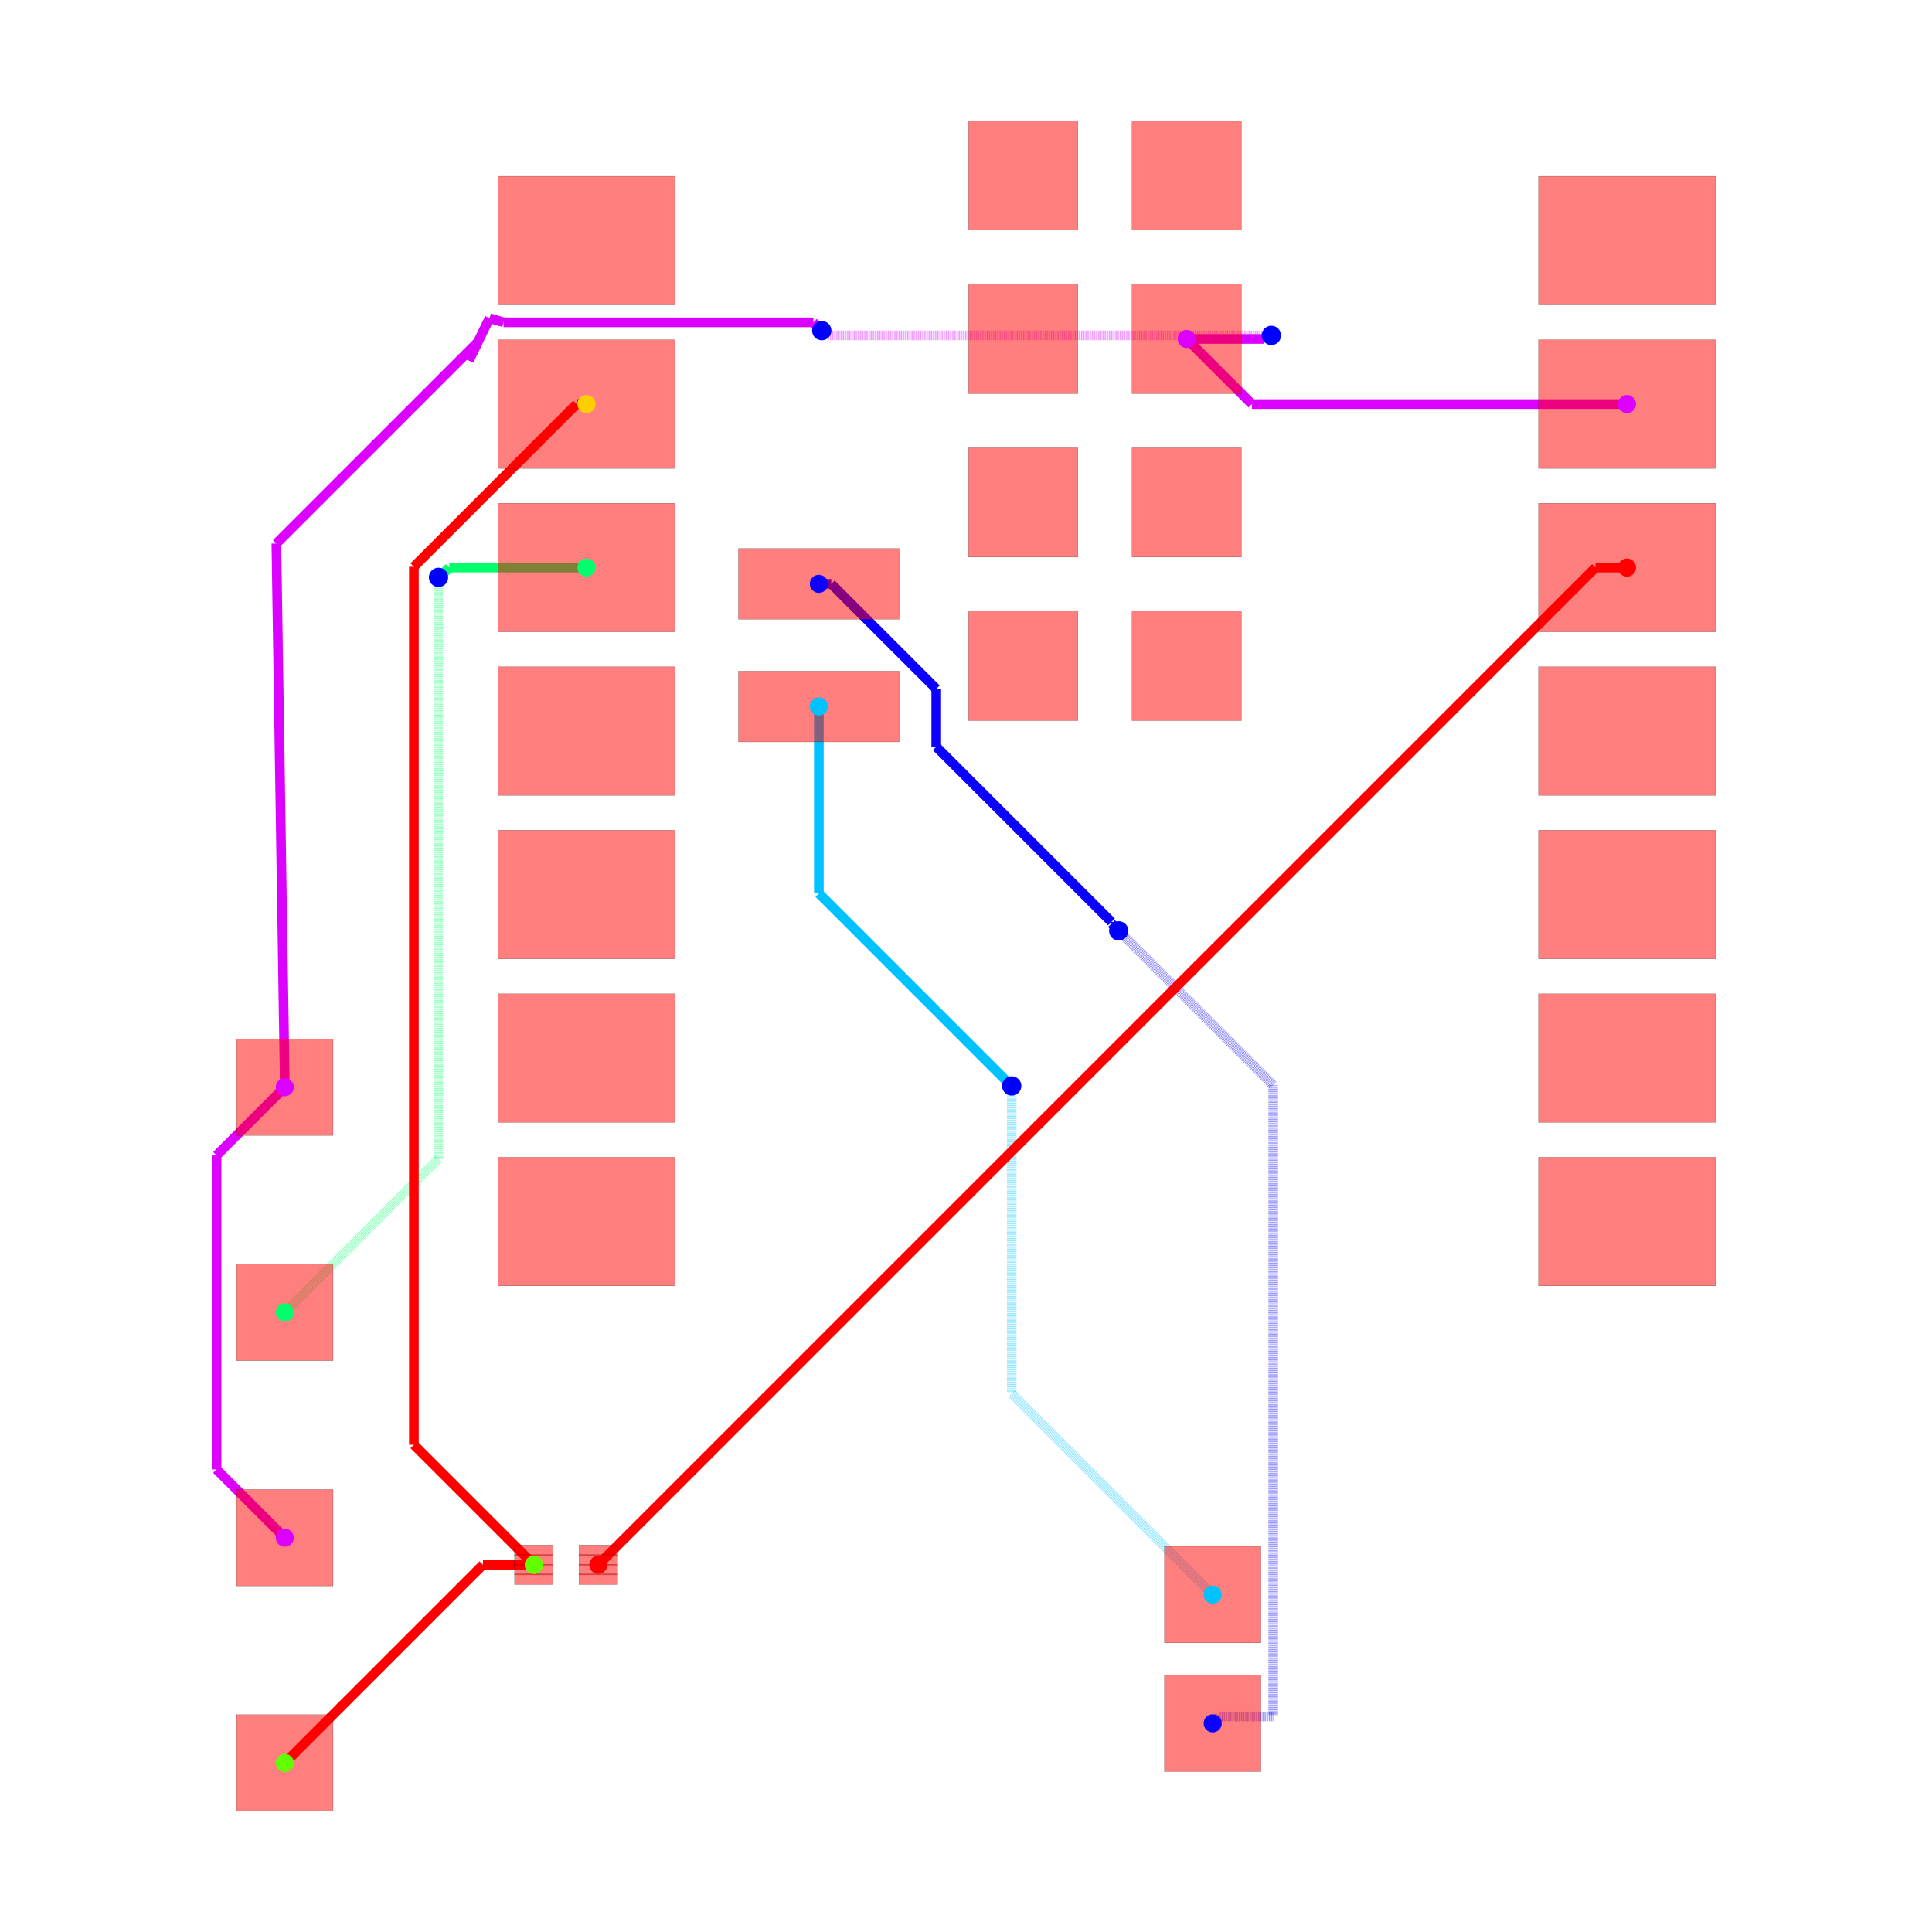
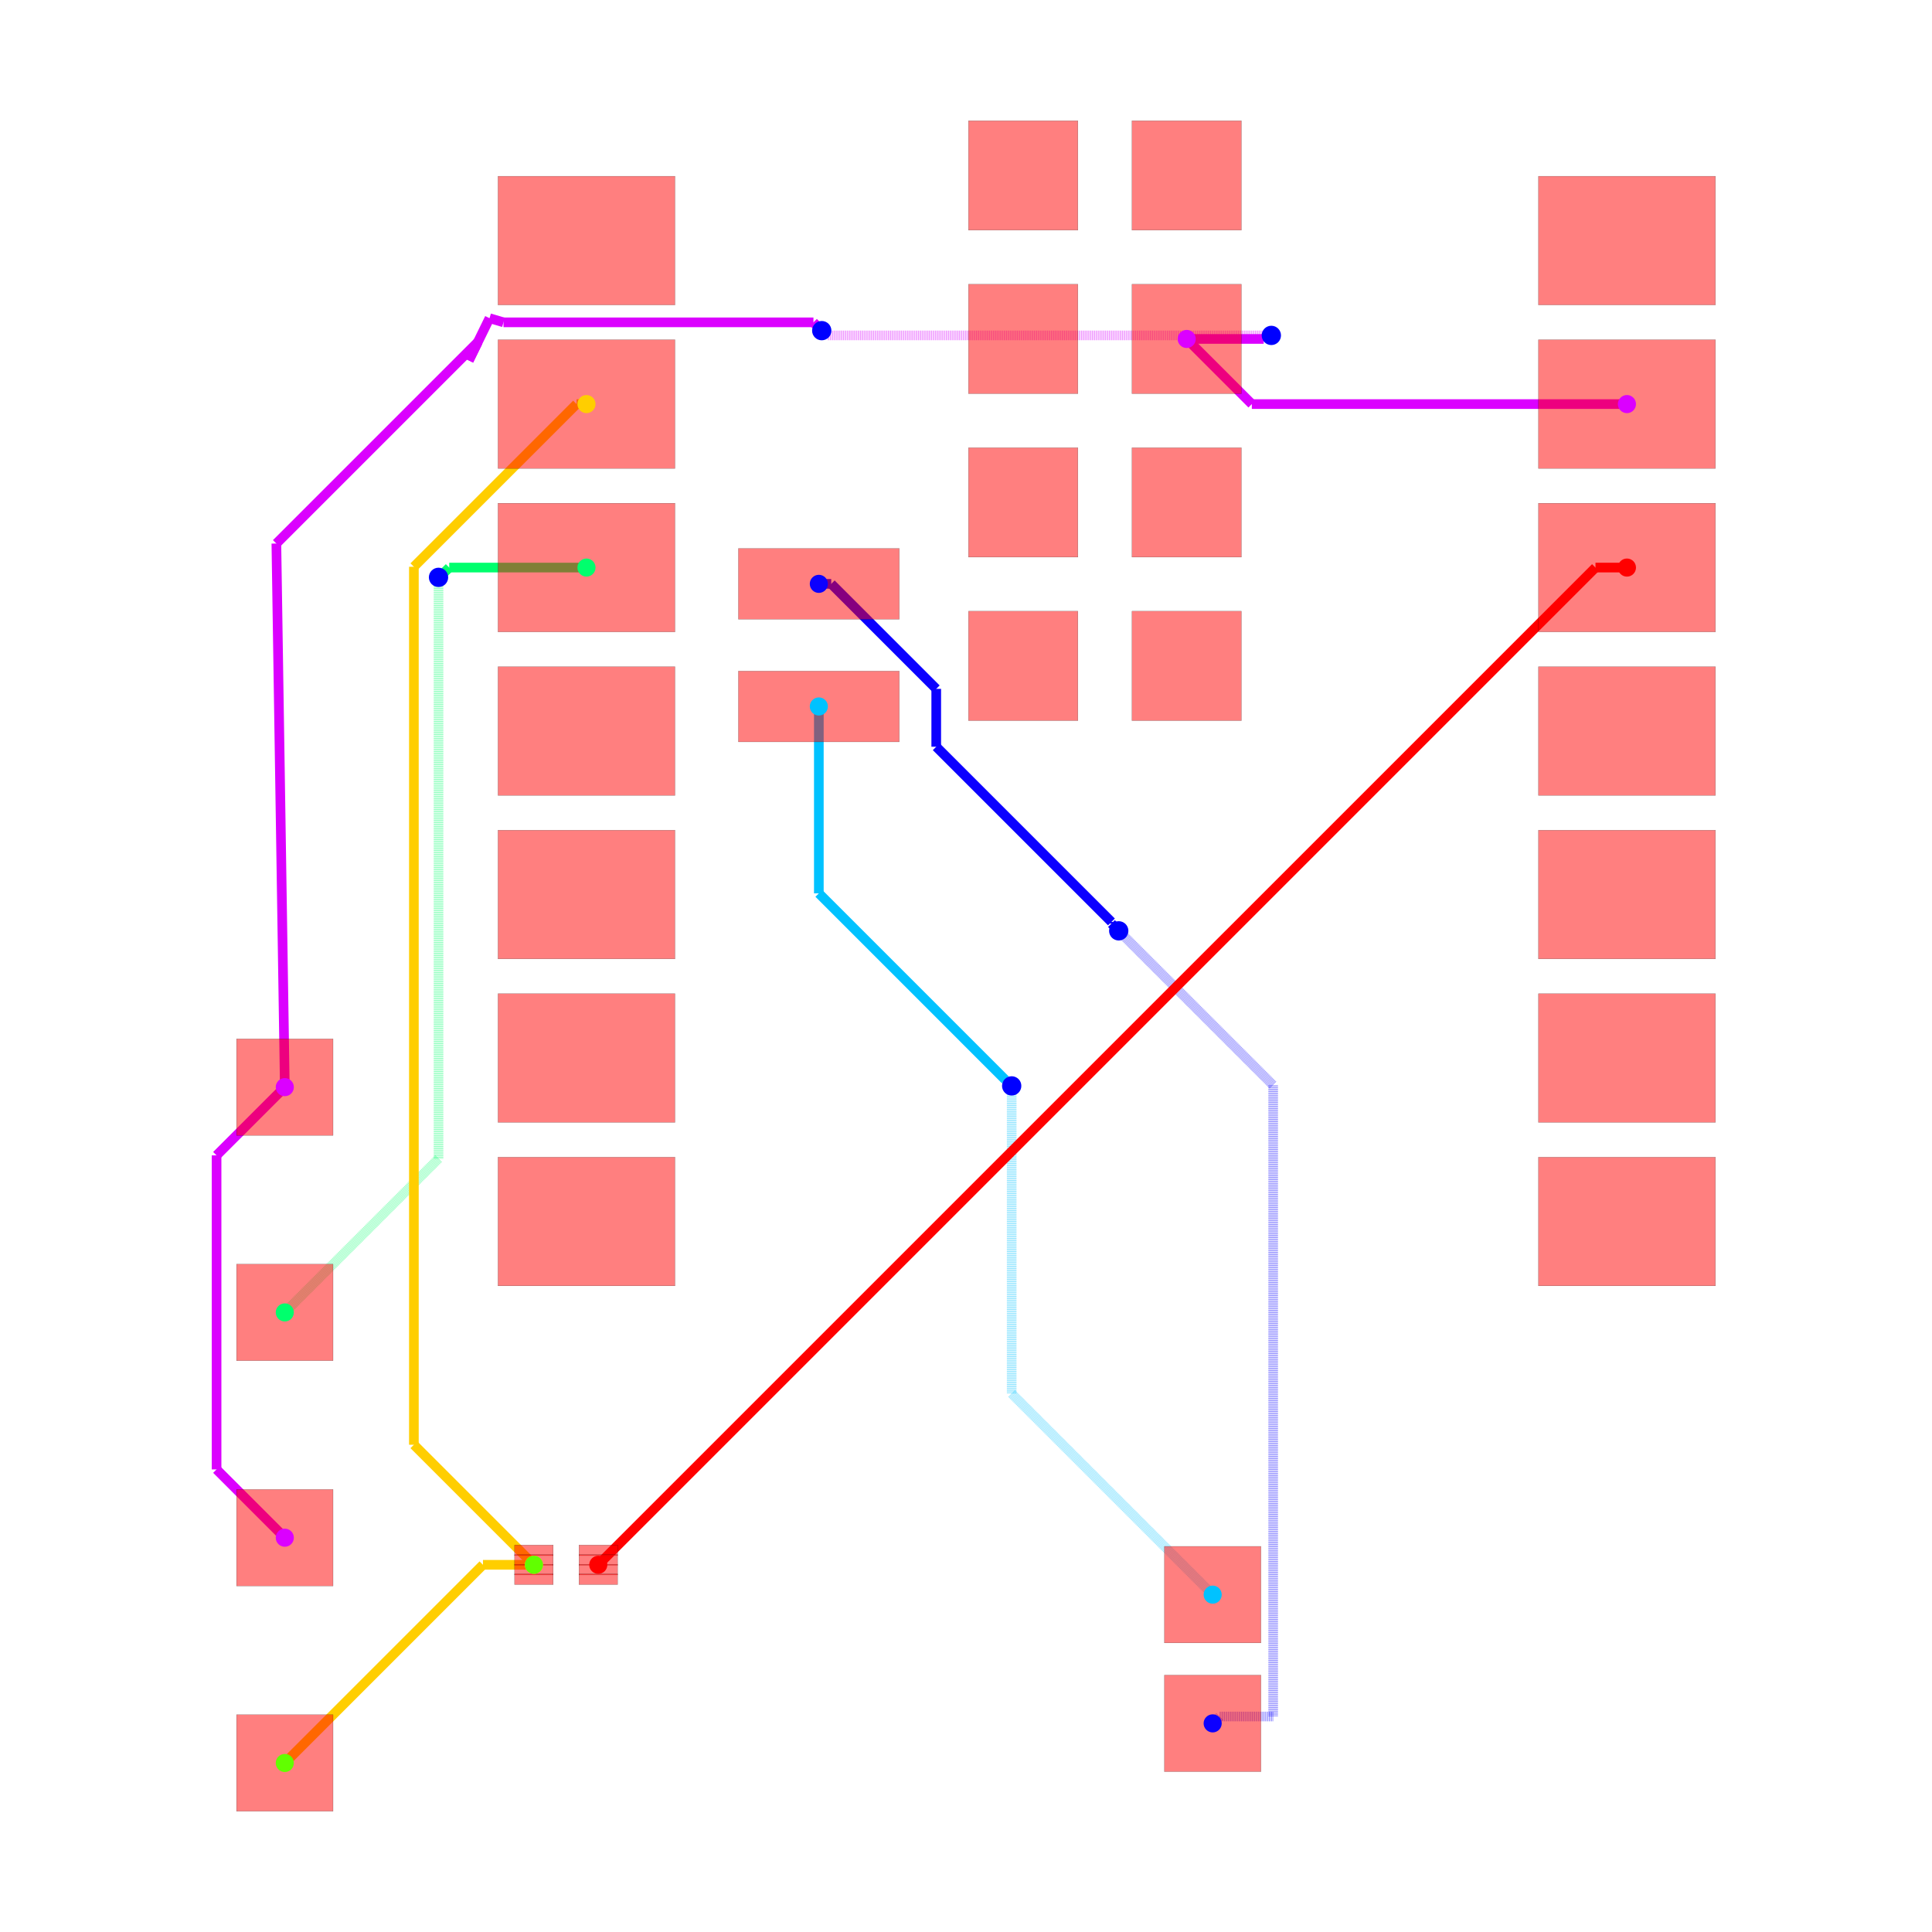
<svg xmlns="http://www.w3.org/2000/svg" width="640" height="640" viewBox="0 0 640 640">
  <rect width="100%" height="100%" fill="white" />
  <g>
    <polyline data-points="10.124772,9.533000000000001 4.296999999999999,9.533000000000001" data-type="line" data-label="" points="538.943,133.858 414.686,133.858" fill="none" stroke="hsl(291.429, 100%, 50%)" stroke-width="3.198" />
  </g>
  <g>
    <polyline data-points="4.296999999999999,9.533000000000001 3.285,10.545" data-type="line" data-label="" points="414.686,133.858 393.108,112.28" fill="none" stroke="hsl(291.429, 100%, 50%)" stroke-width="3.198" />
  </g>
  <g>
    <polyline data-points="-10.727385294299685,-1.079453643315949 -11.787451990270933,-2.1395203392871966" data-type="line" data-label="" points="94.342,360.132 71.74,382.734" fill="none" stroke="hsl(291.429, 100%, 50%)" stroke-width="3.198" />
  </g>
  <g>
    <polyline data-points="-11.787451990270933,-2.1395203392871966 -11.787451990270933,-7.018548009729069" data-type="line" data-label="" points="71.74,382.734 71.74,486.763" fill="none" stroke="hsl(291.429, 100%, 50%)" stroke-width="3.198" />
  </g>
  <g>
    <polyline data-points="-11.787451990270933,-7.018548009729069 -10.727,-8.079" data-type="line" data-label="" points="71.74,486.763 94.35,509.374" fill="none" stroke="hsl(291.429, 100%, 50%)" stroke-width="3.198" />
  </g>
  <g>
    <polyline data-points="3.2847720000000002,10.545 4.481425856792763,10.545" data-type="line" data-label="" points="393.103,112.28 418.618,112.28" fill="none" stroke="hsl(291.429, 100%, 50%)" stroke-width="3.198" />
  </g>
  <g>
    <polyline data-points="4.481425856792763,10.545 4.519004334925215,10.582578478132453" data-type="line" data-label="" points="418.618,112.28 419.419,111.479" fill="none" stroke="hsl(291.429, 100%, 50%)" stroke-width="3.198" />
  </g>
  <g>
    <polyline data-points="4.519004334925215,10.582578478132453 4.582578478132453,10.582578478132453" data-type="line" data-label="" points="419.419,111.479 420.775,111.479" fill="none" stroke="hsl(291.429, 100%, 50%)" stroke-width="3.198" />
  </g>
  <g>
    <polyline data-points="4.582578478132453,10.582578478132453 4.6,10.6" data-type="line" data-label="" points="420.775,111.479 421.146,111.108" fill="none" stroke="hsl(291.429, 100%, 50%)" stroke-width="3.198" />
  </g>
  <g>
    <polyline data-points="4.6,10.6 -2.2960519574944667,10.6" data-type="line" data-label="" points="421.146,111.108 274.111,111.108" fill="none" stroke="rgba(217,0,255,0.5)" stroke-width="3.198" stroke-dasharray="0.2 0.2" />
  </g>
  <g>
    <polyline data-points="-2.2960519574944667,10.6 -2.368778692030992,10.672726734536525" data-type="line" data-label="" points="274.111,111.108 272.561,109.557" fill="none" stroke="rgba(217,0,255,0.5)" stroke-width="3.198" stroke-dasharray="0.2 0.2" />
  </g>
  <g>
    <polyline data-points="-2.368778692030992,10.672726734536525 -2.383726734536525,10.672726734536525" data-type="line" data-label="" points="272.561,109.557 272.242,109.557" fill="none" stroke="rgba(217,0,255,0.5)" stroke-width="3.198" stroke-dasharray="0.2 0.2" />
  </g>
  <g>
    <polyline data-points="-2.383726734536525,10.672726734536525 -2.385,10.674" data-type="line" data-label="" points="272.242,109.557 272.215,109.53" fill="none" stroke="rgba(217,0,255,0.5)" stroke-width="3.198" stroke-dasharray="0.2 0.2" />
  </g>
  <g>
    <polyline data-points="-2.385,10.674 -2.514000000000001,10.803" data-type="line" data-label="" points="272.215,109.53 269.464,106.779" fill="none" stroke="hsl(291.429, 100%, 50%)" stroke-width="3.198" />
  </g>
  <g>
    <polyline data-points="-2.514000000000001,10.803 -7.329476243820216,10.803" data-type="line" data-label="" points="269.464,106.779 166.791,106.779" fill="none" stroke="hsl(291.429, 100%, 50%)" stroke-width="3.198" />
  </g>
  <g>
    <polyline data-points="-7.329476243820216,10.803 -7.546565191142769,10.867323638764677" data-type="line" data-label="" points="166.791,106.779 162.162,105.408" fill="none" stroke="hsl(291.429, 100%, 50%)" stroke-width="3.198" />
  </g>
  <g>
    <polyline data-points="-7.546565191142769,10.867323638764677 -7.8683371911427695,10.210323638764677" data-type="line" data-label="" points="162.162,105.408 155.301,119.416" fill="none" stroke="hsl(291.429, 100%, 50%)" stroke-width="3.198" />
  </g>
  <g>
    <polyline data-points="-7.8683371911427695,10.210323638764677 -7.727914209371706,10.497041871002377" data-type="line" data-label="" points="155.301,119.416 158.295,113.303" fill="none" stroke="hsl(291.429, 100%, 50%)" stroke-width="3.198" />
  </g>
  <g>
    <polyline data-points="-7.727914209371706,10.497041871002377 -10.85833719114277,7.3666188892313125" data-type="line" data-label="" points="158.295,113.303 91.55,180.048" fill="none" stroke="hsl(291.429, 100%, 50%)" stroke-width="3.198" />
  </g>
  <g>
    <polyline data-points="-10.85833719114277,7.3666188892313125 -10.727,-1.079" data-type="line" data-label="" points="91.55,180.048 94.35,360.122" fill="none" stroke="hsl(291.429, 100%, 50%)" stroke-width="3.198" />
  </g>
  <g>
    <polyline data-points="-2.4302279999999996,6.74 -2.2375657284243284,6.74" data-type="line" data-label="" points="271.251,193.409 275.358,193.409" fill="none" stroke="hsl(242.857, 100%, 50%)" stroke-width="3.198" />
  </g>
  <g>
    <polyline data-points="-2.2375657284243284,6.74 -0.606222467974057,5.108656739549729" data-type="line" data-label="" points="275.358,193.409 310.141,228.192" fill="none" stroke="hsl(242.857, 100%, 50%)" stroke-width="3.198" />
  </g>
  <g>
    <polyline data-points="-0.606222467974057,5.108656739549729 -0.606222467974057,4.209513896801447" data-type="line" data-label="" points="310.141,228.192 310.141,247.363" fill="none" stroke="hsl(242.857, 100%, 50%)" stroke-width="3.198" />
  </g>
  <g>
    <polyline data-points="-0.606222467974057,4.209513896801447 2.1157566166366752,1.4875348121907144" data-type="line" data-label="" points="310.141,247.363 368.178,305.4" fill="none" stroke="hsl(242.857, 100%, 50%)" stroke-width="3.198" />
  </g>
  <g>
    <polyline data-points="2.1157566166366752,1.4875348121907144 2.1157566166366752,1.4622433833633248" data-type="line" data-label="" points="368.178,305.4 368.178,305.939" fill="none" stroke="hsl(242.857, 100%, 50%)" stroke-width="3.198" />
  </g>
  <g>
    <polyline data-points="2.1157566166366752,1.4622433833633248 2.229,1.349" data-type="line" data-label="" points="368.178,305.939 370.593,308.354" fill="none" stroke="hsl(242.857, 100%, 50%)" stroke-width="3.198" />
  </g>
  <g>
    <polyline data-points="2.229,1.349 4.628526737670091,-1.050526737670091" data-type="line" data-label="" points="370.593,308.354 421.754,359.515" fill="none" stroke="rgba(8,0,255,0.5)" stroke-width="3.198" stroke-dasharray="0.2 0.2" />
  </g>
  <g>
    <polyline data-points="4.628526737670091,-1.050526737670091 4.628526737670091,-10.857344169042367" data-type="line" data-label="" points="421.754,359.515 421.754,568.612" fill="none" stroke="rgba(8,0,255,0.5)" stroke-width="3.198" stroke-dasharray="0.2 0.2" />
  </g>
  <g>
    <polyline data-points="4.628526737670091,-10.857344169042367 3.7956558309576334,-10.857344169042367" data-type="line" data-label="" points="421.754,568.612 403.996,568.612" fill="none" stroke="rgba(8,0,255,0.5)" stroke-width="3.198" stroke-dasharray="0.2 0.2" />
  </g>
  <g>
    <polyline data-points="3.7956558309576334,-10.857344169042367 3.689,-10.964" data-type="line" data-label="" points="403.996,568.612 401.722,570.886" fill="none" stroke="rgba(8,0,255,0.5)" stroke-width="3.198" stroke-dasharray="0.2 0.2" />
  </g>
  <g>
    <polyline data-points="-2.4302279999999996,4.835 -2.4302279999999996,1.9313357164050575" data-type="line" data-label="" points="271.251,234.026 271.251,295.937" fill="none" stroke="hsl(194.286, 100%, 50%)" stroke-width="3.198" />
  </g>
  <g>
    <polyline data-points="-2.4302279999999996,1.9313357164050575 0.46625026836168004,-0.9651425519566221" data-type="line" data-label="" points="271.251,295.937 333.008,357.695" fill="none" stroke="hsl(194.286, 100%, 50%)" stroke-width="3.198" />
  </g>
  <g>
    <polyline data-points="0.46625026836168004,-0.9651425519566221 0.471142551956622,-0.9651425519566221" data-type="line" data-label="" points="333.008,357.695 333.112,357.695" fill="none" stroke="hsl(194.286, 100%, 50%)" stroke-width="3.198" />
  </g>
  <g>
    <polyline data-points="0.471142551956622,-0.9651425519566221 0.566,-1.06" data-type="line" data-label="" points="333.112,357.695 335.135,359.717" fill="none" stroke="hsl(194.286, 100%, 50%)" stroke-width="3.198" />
  </g>
  <g>
    <polyline data-points="0.566,-1.06 0.566,-5.841" data-type="line" data-label="" points="335.135,359.717 335.135,461.656" fill="none" stroke="rgba(0,195,255,0.5)" stroke-width="3.198" stroke-dasharray="0.2 0.2" />
  </g>
  <g>
    <polyline data-points="0.566,-5.841 3.689,-8.964" data-type="line" data-label="" points="335.135,461.656 401.722,528.243" fill="none" stroke="rgba(0,195,255,0.5)" stroke-width="3.198" stroke-dasharray="0.2 0.2" />
  </g>
  <g>
    <polyline data-points="-6.040227999999999,6.993 -8.172620877055575,6.993" data-type="line" data-label="" points="194.28,188.015 148.814,188.015" fill="none" stroke="hsl(145.714, 100%, 50%)" stroke-width="3.198" />
  </g>
  <g>
    <polyline data-points="-8.172620877055575,6.993 -8.25574535258634,6.909875524469236" data-type="line" data-label="" points="148.814,188.015 147.041,189.787" fill="none" stroke="hsl(145.714, 100%, 50%)" stroke-width="3.198" />
  </g>
  <g>
    <polyline data-points="-8.25574535258634,6.909875524469236 -8.270124475530764,6.909875524469236" data-type="line" data-label="" points="147.041,189.787 146.735,189.787" fill="none" stroke="hsl(145.714, 100%, 50%)" stroke-width="3.198" />
  </g>
  <g>
    <polyline data-points="-8.270124475530764,6.909875524469236 -8.339,6.841" data-type="line" data-label="" points="146.735,189.787 145.266,191.255" fill="none" stroke="hsl(145.714, 100%, 50%)" stroke-width="3.198" />
  </g>
  <g>
    <polyline data-points="-8.339,6.841 -8.339,-2.191" data-type="line" data-label="" points="145.266,191.255 145.266,383.832" fill="none" stroke="rgba(0,255,106,0.5)" stroke-width="3.198" stroke-dasharray="0.2 0.2" />
  </g>
  <g>
    <polyline data-points="-8.339,-2.191 -10.727,-4.579" data-type="line" data-label="" points="145.266,383.832 94.35,434.748" fill="none" stroke="rgba(0,255,106,0.5)" stroke-width="3.198" stroke-dasharray="0.2 0.2" />
  </g>
  <g>
-     <polyline data-points="-6.856893060790263,-8.500436101920712 -7.648436101920712,-8.500436101920712" data-type="line" data-label="" points="176.867,518.359 159.99,518.359" fill="none" stroke="red" stroke-width="3.198" />
-   </g>
-   <g>
-     <polyline data-points="-7.648436101920712,-8.500436101920712 -10.727,-11.579" data-type="line" data-label="" points="159.99,518.359 94.35,583.999" fill="none" stroke="red" stroke-width="3.198" />
-   </g>
-   <g>
-     <polyline data-points="-6.040227999999999,9.533000000000001 -6.194260327749989,9.533000000000001" data-type="line" data-label="" points="194.28,133.858 190.995,133.858" fill="none" stroke="red" stroke-width="3.198" />
-   </g>
-   <g>
-     <polyline data-points="-6.194260327749989,9.533000000000001 -8.72177301769848,7.00548731005151" data-type="line" data-label="" points="190.995,133.858 137.105,187.748" fill="none" stroke="red" stroke-width="3.198" />
-   </g>
-   <g>
-     <polyline data-points="-8.72177301769848,7.00548731005151 -8.72177301769848,-6.63522698230152" data-type="line" data-label="" points="137.105,187.748 137.105,478.59" fill="none" stroke="red" stroke-width="3.198" />
-   </g>
-   <g>
-     <polyline data-points="-8.72177301769848,-6.63522698230152 -6.857,-8.5" data-type="line" data-label="" points="137.105,478.59 176.865,518.35" fill="none" stroke="red" stroke-width="3.198" />
+     <polyline data-points="-6.856893060790263,-8.500436101920712 -7.648436101920712,-8.500436101920712" data-type="line" data-label="" points="176.867,518.359 159.99,518.359" fill="none" stroke="hsl(48.571, 100%, 50%)" stroke-width="3.198" />
+   </g>
+   <g>
+     <polyline data-points="-7.648436101920712,-8.500436101920712 -10.727,-11.579" data-type="line" data-label="" points="159.99,518.359 94.35,583.999" fill="none" stroke="hsl(48.571, 100%, 50%)" stroke-width="3.198" />
+   </g>
+   <g>
+     <polyline data-points="-6.040227999999999,9.533000000000001 -6.194260327749989,9.533000000000001" data-type="line" data-label="" points="194.28,133.858 190.995,133.858" fill="none" stroke="hsl(48.571, 100%, 50%)" stroke-width="3.198" />
+   </g>
+   <g>
+     <polyline data-points="-6.194260327749989,9.533000000000001 -8.72177301769848,7.00548731005151" data-type="line" data-label="" points="190.995,133.858 137.105,187.748" fill="none" stroke="hsl(48.571, 100%, 50%)" stroke-width="3.198" />
+   </g>
+   <g>
+     <polyline data-points="-8.72177301769848,7.00548731005151 -8.72177301769848,-6.63522698230152" data-type="line" data-label="" points="137.105,187.748 137.105,478.59" fill="none" stroke="hsl(48.571, 100%, 50%)" stroke-width="3.198" />
+   </g>
+   <g>
+     <polyline data-points="-8.72177301769848,-6.63522698230152 -6.857,-8.5" data-type="line" data-label="" points="137.105,478.59 176.865,518.35" fill="none" stroke="hsl(48.571, 100%, 50%)" stroke-width="3.198" />
  </g>
  <g>
    <polyline data-points="10.124772,6.993 9.636,6.993" data-type="line" data-label="" points="538.943,188.015 528.522,188.015" fill="none" stroke="hsl(0, 100%, 50%)" stroke-width="3.198" />
  </g>
  <g>
    <polyline data-points="9.636,6.993 -5.857,-8.5" data-type="line" data-label="" points="528.522,188.015 198.186,518.35" fill="none" stroke="hsl(0, 100%, 50%)" stroke-width="3.198" />
  </g>
  <g>
    <rect data-type="rect" data-label="top source_trace_2" data-x="-5.856893060790263" data-y="-8.275436101920713" x="191.792" y="511.803" width="12.793" height="3.518" fill="rgba(255,0,0,0.5)" stroke="black" stroke-width="0.047" />
  </g>
  <g>
    <rect data-type="rect" data-label="top source_trace_2" data-x="-5.856893060790263" data-y="-8.425436101920713" x="191.792" y="515.001" width="12.793" height="3.518" fill="rgba(255,0,0,0.5)" stroke="black" stroke-width="0.047" />
  </g>
  <g>
    <rect data-type="rect" data-label="top source_trace_2" data-x="-5.856893060790263" data-y="-8.575436101920712" x="191.792" y="518.199" width="12.793" height="3.518" fill="rgba(255,0,0,0.5)" stroke="black" stroke-width="0.047" />
  </g>
  <g>
    <rect data-type="rect" data-label="top source_trace_2" data-x="-5.856893060790263" data-y="-8.725436101920712" x="191.792" y="521.398" width="12.793" height="3.518" fill="rgba(255,0,0,0.5)" stroke="black" stroke-width="0.047" />
  </g>
  <g>
    <rect data-type="rect" data-label="top source_trace_4, source_trace_3" data-x="-6.856893060790263" data-y="-8.275436101920713" x="170.471" y="511.803" width="12.793" height="3.518" fill="rgba(255,0,0,0.5)" stroke="black" stroke-width="0.047" />
  </g>
  <g>
    <rect data-type="rect" data-label="top source_trace_4, source_trace_3" data-x="-6.856893060790263" data-y="-8.425436101920713" x="170.471" y="515.001" width="12.793" height="3.518" fill="rgba(255,0,0,0.5)" stroke="black" stroke-width="0.047" />
  </g>
  <g>
    <rect data-type="rect" data-label="top source_trace_4, source_trace_3" data-x="-6.856893060790263" data-y="-8.575436101920712" x="170.471" y="518.199" width="12.793" height="3.518" fill="rgba(255,0,0,0.5)" stroke="black" stroke-width="0.047" />
  </g>
  <g>
    <rect data-type="rect" data-label="top source_trace_4, source_trace_3" data-x="-6.856893060790263" data-y="-8.725436101920712" x="170.471" y="521.398" width="12.793" height="3.518" fill="rgba(255,0,0,0.5)" stroke="black" stroke-width="0.047" />
  </g>
  <g>
    <rect data-type="rect" data-label="top" data-x="-6.040227999999999" data-y="12.073" x="164.962" y="58.379" width="58.634" height="42.643" fill="rgba(255,0,0,0.5)" stroke="black" stroke-width="0.047" />
  </g>
  <g>
    <rect data-type="rect" data-label="top source_trace_4, source_trace_3" data-x="-6.040227999999999" data-y="9.533000000000001" x="164.962" y="112.536" width="58.634" height="42.643" fill="rgba(255,0,0,0.5)" stroke="black" stroke-width="0.047" />
  </g>
  <g>
    <rect data-type="rect" data-label="top source_trace_6" data-x="-6.040227999999999" data-y="6.993" x="164.962" y="166.693" width="58.634" height="42.643" fill="rgba(255,0,0,0.5)" stroke="black" stroke-width="0.047" />
  </g>
  <g>
    <rect data-type="rect" data-label="top" data-x="-6.040227999999999" data-y="4.453" x="164.962" y="220.85" width="58.634" height="42.643" fill="rgba(255,0,0,0.5)" stroke="black" stroke-width="0.047" />
  </g>
  <g>
    <rect data-type="rect" data-label="top" data-x="-6.040227999999999" data-y="1.9129999999999998" x="164.962" y="275.007" width="58.634" height="42.643" fill="rgba(255,0,0,0.5)" stroke="black" stroke-width="0.047" />
  </g>
  <g>
    <rect data-type="rect" data-label="top" data-x="-6.040227999999999" data-y="-0.6269999999999998" x="164.962" y="329.163" width="58.634" height="42.643" fill="rgba(255,0,0,0.5)" stroke="black" stroke-width="0.047" />
  </g>
  <g>
    <rect data-type="rect" data-label="top" data-x="-6.040227999999999" data-y="-3.167" x="164.962" y="383.32" width="58.634" height="42.643" fill="rgba(255,0,0,0.5)" stroke="black" stroke-width="0.047" />
  </g>
  <g>
    <rect data-type="rect" data-label="top" data-x="10.124772" data-y="-3.167" x="509.626" y="383.32" width="58.634" height="42.643" fill="rgba(255,0,0,0.5)" stroke="black" stroke-width="0.047" />
  </g>
  <g>
    <rect data-type="rect" data-label="top" data-x="10.124772" data-y="-0.6269999999999998" x="509.626" y="329.163" width="58.634" height="42.643" fill="rgba(255,0,0,0.5)" stroke="black" stroke-width="0.047" />
  </g>
  <g>
    <rect data-type="rect" data-label="top" data-x="10.124772" data-y="1.9129999999999998" x="509.626" y="275.007" width="58.634" height="42.643" fill="rgba(255,0,0,0.5)" stroke="black" stroke-width="0.047" />
  </g>
  <g>
    <rect data-type="rect" data-label="top" data-x="10.124772" data-y="4.453" x="509.626" y="220.85" width="58.634" height="42.643" fill="rgba(255,0,0,0.5)" stroke="black" stroke-width="0.047" />
  </g>
  <g>
    <rect data-type="rect" data-label="top source_trace_2" data-x="10.124772" data-y="6.993" x="509.626" y="166.693" width="58.634" height="42.643" fill="rgba(255,0,0,0.5)" stroke="black" stroke-width="0.047" />
  </g>
  <g>
    <rect data-type="rect" data-label="top source_net_0" data-x="10.124772" data-y="9.533000000000001" x="509.626" y="112.536" width="58.634" height="42.643" fill="rgba(255,0,0,0.5)" stroke="black" stroke-width="0.047" />
  </g>
  <g>
    <rect data-type="rect" data-label="top" data-x="10.124772" data-y="12.073" x="509.626" y="58.379" width="58.634" height="42.643" fill="rgba(255,0,0,0.5)" stroke="black" stroke-width="0.047" />
  </g>
  <g>
    <rect data-type="rect" data-label="top source_trace_8" data-x="-2.4302279999999996" data-y="4.835" x="244.599" y="222.3" width="53.304" height="23.454" fill="rgba(255,0,0,0.5)" stroke="black" stroke-width="0.047" />
  </g>
  <g>
    <rect data-type="rect" data-label="top source_trace_9" data-x="-2.4302279999999996" data-y="6.74" x="244.599" y="181.682" width="53.304" height="23.454" fill="rgba(255,0,0,0.5)" stroke="black" stroke-width="0.047" />
  </g>
  <g>
    <rect data-type="rect" data-label="top" data-x="0.7447720000000002" data-y="13.085" x="320.823" y="40" width="36.247" height="36.247" fill="rgba(255,0,0,0.5)" stroke="black" stroke-width="0.047" />
  </g>
  <g>
    <rect data-type="rect" data-label="top" data-x="3.2847720000000002" data-y="13.085" x="374.98" y="40" width="36.247" height="36.247" fill="rgba(255,0,0,0.5)" stroke="black" stroke-width="0.047" />
  </g>
  <g>
    <rect data-type="rect" data-label="top" data-x="0.7447720000000002" data-y="10.545" x="320.823" y="94.157" width="36.247" height="36.247" fill="rgba(255,0,0,0.5)" stroke="black" stroke-width="0.047" />
  </g>
  <g>
    <rect data-type="rect" data-label="top source_net_0" data-x="3.2847720000000002" data-y="10.545" x="374.98" y="94.157" width="36.247" height="36.247" fill="rgba(255,0,0,0.5)" stroke="black" stroke-width="0.047" />
  </g>
  <g>
    <rect data-type="rect" data-label="top" data-x="0.7447720000000002" data-y="8.004999999999999" x="320.823" y="148.314" width="36.247" height="36.247" fill="rgba(255,0,0,0.5)" stroke="black" stroke-width="0.047" />
  </g>
  <g>
    <rect data-type="rect" data-label="top" data-x="3.2847720000000002" data-y="8.004999999999999" x="374.98" y="148.314" width="36.247" height="36.247" fill="rgba(255,0,0,0.5)" stroke="black" stroke-width="0.047" />
  </g>
  <g>
    <rect data-type="rect" data-label="top" data-x="0.7447720000000002" data-y="5.465" x="320.823" y="202.471" width="36.247" height="36.247" fill="rgba(255,0,0,0.5)" stroke="black" stroke-width="0.047" />
  </g>
  <g>
    <rect data-type="rect" data-label="top" data-x="3.2847720000000002" data-y="5.465" x="374.98" y="202.471" width="36.247" height="36.247" fill="rgba(255,0,0,0.5)" stroke="black" stroke-width="0.047" />
  </g>
  <g>
    <rect data-type="rect" data-label="top source_trace_9 inner1 source_trace_9 inner2 source_trace_9 bottom source_trace_9" data-x="3.6885631738662035" data-y="-10.96420520580684" x="385.722" y="554.9" width="31.982" height="31.982" fill="rgba(255,0,0,0.5)" stroke="black" stroke-width="0.047" />
  </g>
  <g>
    <rect data-type="rect" data-label="top source_trace_8 inner1 source_trace_8 inner2 source_trace_8 bottom source_trace_8" data-x="3.6885631738662035" data-y="-8.96420520580684" x="385.722" y="512.256" width="31.982" height="31.982" fill="rgba(255,0,0,0.5)" stroke="black" stroke-width="0.047" />
  </g>
  <g>
    <rect data-type="rect" data-label="top source_trace_4, source_trace_3 inner1 source_trace_4, source_trace_3 inner2 source_trace_4, source_trace_3 bottom source_trace_4, source_trace_3" data-x="-10.727385294299685" data-y="-11.579453643315949" x="78.351" y="568.018" width="31.982" height="31.982" fill="rgba(255,0,0,0.5)" stroke="black" stroke-width="0.047" />
  </g>
  <g>
    <rect data-type="rect" data-label="top source_net_0 inner1 source_net_0 inner2 source_net_0 bottom source_net_0" data-x="-10.727385294299685" data-y="-8.079453643315949" x="78.351" y="493.392" width="31.982" height="31.982" fill="rgba(255,0,0,0.5)" stroke="black" stroke-width="0.047" />
  </g>
  <g>
    <rect data-type="rect" data-label="top source_trace_6 inner1 source_trace_6 inner2 source_trace_6 bottom source_trace_6" data-x="-10.727385294299685" data-y="-4.579453643315949" x="78.351" y="418.766" width="31.982" height="31.982" fill="rgba(255,0,0,0.5)" stroke="black" stroke-width="0.047" />
  </g>
  <g>
    <rect data-type="rect" data-label="top source_net_0 inner1 source_net_0 inner2 source_net_0 bottom source_net_0" data-x="-10.727385294299685" data-y="-1.079453643315949" x="78.351" y="344.141" width="31.982" height="31.982" fill="rgba(255,0,0,0.5)" stroke="black" stroke-width="0.047" />
  </g>
  <circle data-type="circle" data-label="" data-x="4.6" data-y="10.6" cx="421.146" cy="111.108" r="3.198" fill="blue" stroke="none" stroke-width="0.047" />
  <circle data-type="circle" data-label="" data-x="-2.385" data-y="10.674" cx="272.215" cy="109.53" r="3.198" fill="blue" stroke="none" stroke-width="0.047" />
  <circle data-type="circle" data-label="" data-x="2.229" data-y="1.349" cx="370.593" cy="308.354" r="3.198" fill="blue" stroke="none" stroke-width="0.047" />
  <circle data-type="circle" data-label="" data-x="0.566" data-y="-1.06" cx="335.135" cy="359.717" r="3.198" fill="blue" stroke="none" stroke-width="0.047" />
  <circle data-type="circle" data-label="" data-x="-8.339" data-y="6.841" cx="145.266" cy="191.255" r="3.198" fill="blue" stroke="none" stroke-width="0.047" />
  <g>
    <circle data-type="point" data-label="source_trace_2 source_trace_2 top" data-x="10.124772" data-y="6.993" cx="538.943" cy="188.015" r="3" fill="hsl(0, 100%, 50%)" />
  </g>
  <g>
    <circle data-type="point" data-label="source_trace_2 source_trace_2 top" data-x="-5.856893060790263" data-y="-8.500436101920712" cx="198.189" cy="518.359" r="3" fill="hsl(0, 100%, 50%)" />
  </g>
  <g>
    <circle data-type="point" data-label="source_trace_3 source_trace_3 top" data-x="-6.040227999999999" data-y="9.533000000000001" cx="194.28" cy="133.858" r="3" fill="hsl(48.571, 100%, 50%)" />
  </g>
  <g>
    <circle data-type="point" data-label="source_trace_3 source_trace_3 top" data-x="-6.856893060790263" data-y="-8.500436101920712" cx="176.867" cy="518.359" r="3" fill="hsl(48.571, 100%, 50%)" />
  </g>
  <g>
    <circle data-type="point" data-label="source_trace_4 source_trace_4 top" data-x="-6.856893060790263" data-y="-8.500436101920712" cx="176.867" cy="518.359" r="3" fill="hsl(97.143, 100%, 50%)" />
  </g>
  <g>
    <circle data-type="point" data-label="source_trace_4 source_trace_4 top" data-x="-10.727385294299685" data-y="-11.579453643315949" cx="94.342" cy="584.009" r="3" fill="hsl(97.143, 100%, 50%)" />
  </g>
  <g>
    <circle data-type="point" data-label="source_trace_6 source_trace_6 top" data-x="-6.040227999999999" data-y="6.993" cx="194.28" cy="188.015" r="3" fill="hsl(145.714, 100%, 50%)" />
  </g>
  <g>
    <circle data-type="point" data-label="source_trace_6 source_trace_6 top" data-x="-10.727385294299685" data-y="-4.579453643315949" cx="94.342" cy="434.758" r="3" fill="hsl(145.714, 100%, 50%)" />
  </g>
  <g>
    <circle data-type="point" data-label="source_trace_8 source_trace_8 top" data-x="-2.4302279999999996" data-y="4.835" cx="271.251" cy="234.026" r="3" fill="hsl(194.286, 100%, 50%)" />
  </g>
  <g>
    <circle data-type="point" data-label="source_trace_8 source_trace_8 top" data-x="3.6885631738662035" data-y="-8.96420520580684" cx="401.713" cy="528.248" r="3" fill="hsl(194.286, 100%, 50%)" />
  </g>
  <g>
    <circle data-type="point" data-label="source_trace_9 source_trace_9 top" data-x="-2.4302279999999996" data-y="6.74" cx="271.251" cy="193.409" r="3" fill="hsl(242.857, 100%, 50%)" />
  </g>
  <g>
    <circle data-type="point" data-label="source_trace_9 source_trace_9 top" data-x="3.6885631738662035" data-y="-10.96420520580684" cx="401.713" cy="570.891" r="3" fill="hsl(242.857, 100%, 50%)" />
  </g>
  <g>
    <circle data-type="point" data-label="source_net_0 source_net_0 top" data-x="10.124772" data-y="9.533000000000001" cx="538.943" cy="133.858" r="3" fill="hsl(291.429, 100%, 50%)" />
  </g>
  <g>
    <circle data-type="point" data-label="source_net_0 source_net_0 top" data-x="3.2847720000000002" data-y="10.545" cx="393.103" cy="112.28" r="3" fill="hsl(291.429, 100%, 50%)" />
  </g>
  <g>
    <circle data-type="point" data-label="source_net_0 source_net_0 top" data-x="-10.727385294299685" data-y="-8.079453643315949" cx="94.342" cy="509.383" r="3" fill="hsl(291.429, 100%, 50%)" />
  </g>
  <g>
    <circle data-type="point" data-label="source_net_0 source_net_0 top" data-x="-10.727385294299685" data-y="-1.079453643315949" cx="94.342" cy="360.132" r="3" fill="hsl(291.429, 100%, 50%)" />
  </g>
  <g id="crosshair" style="display: none">
    <line id="crosshair-h" y1="0" y2="640" stroke="#666" stroke-width="0.5" />
    <line id="crosshair-v" x1="0" x2="640" stroke="#666" stroke-width="0.5" />
    <text id="coordinates" font-family="monospace" font-size="12" fill="#666" />
  </g>
</svg>
